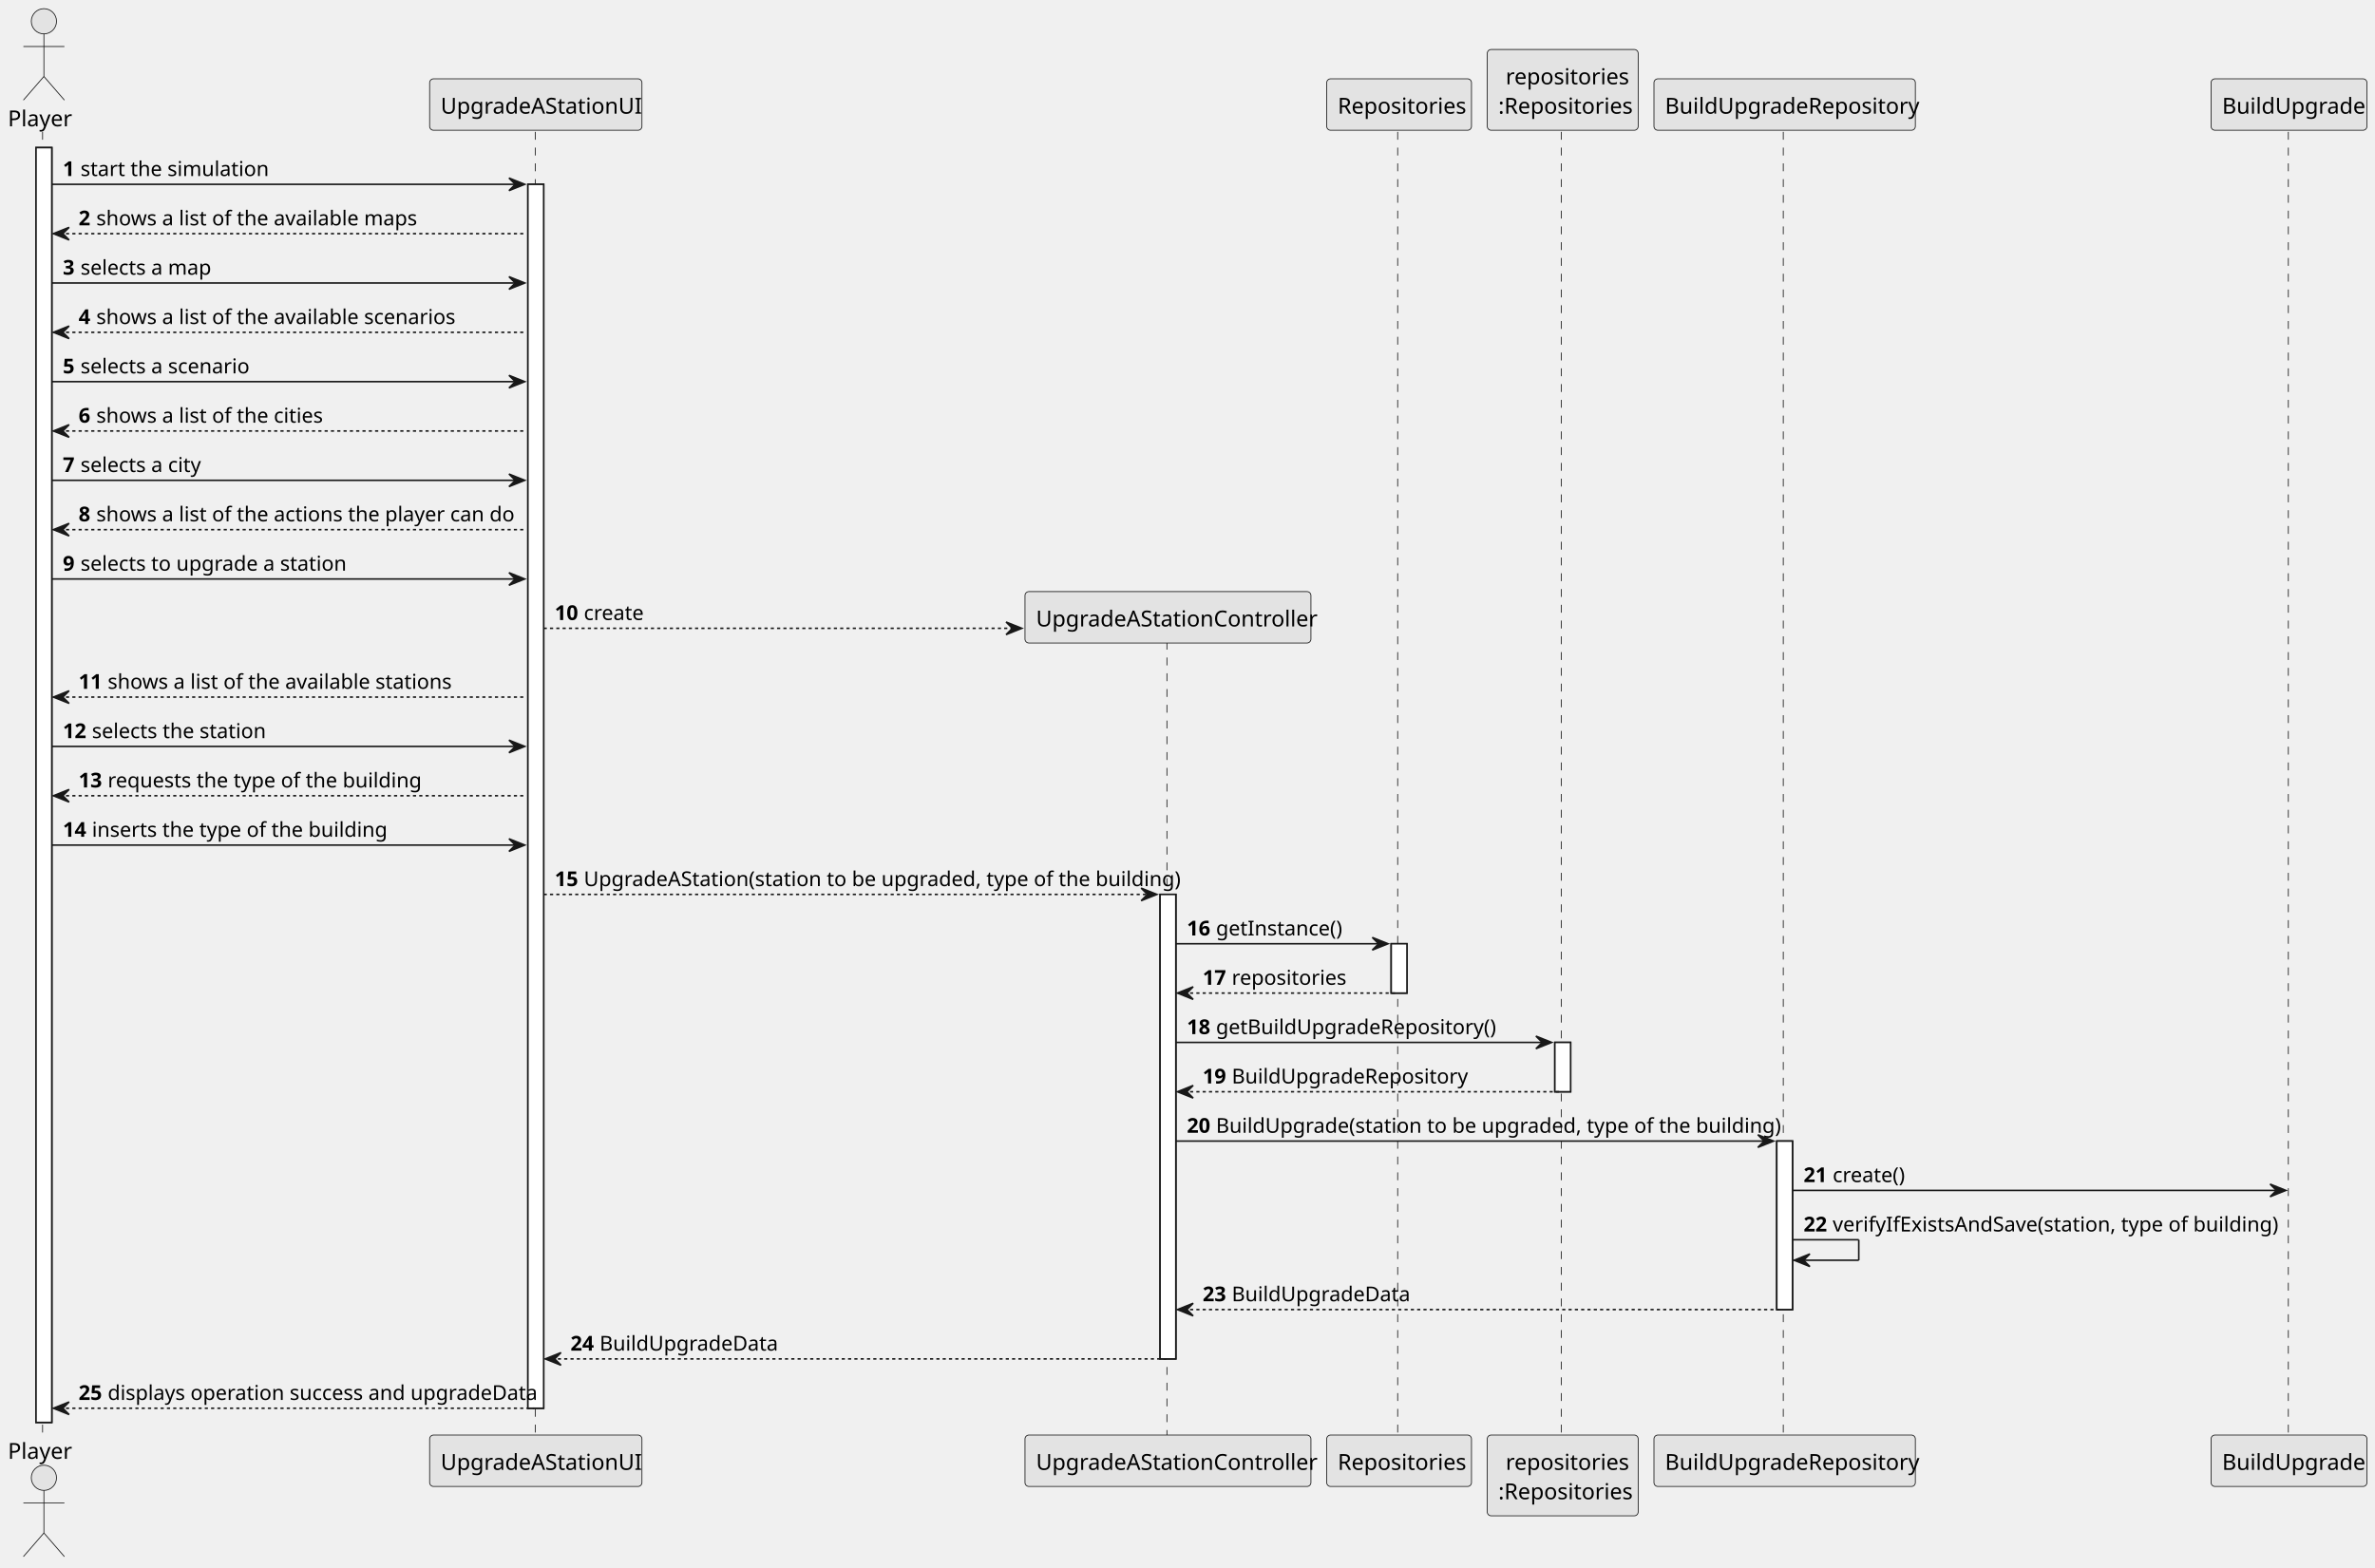
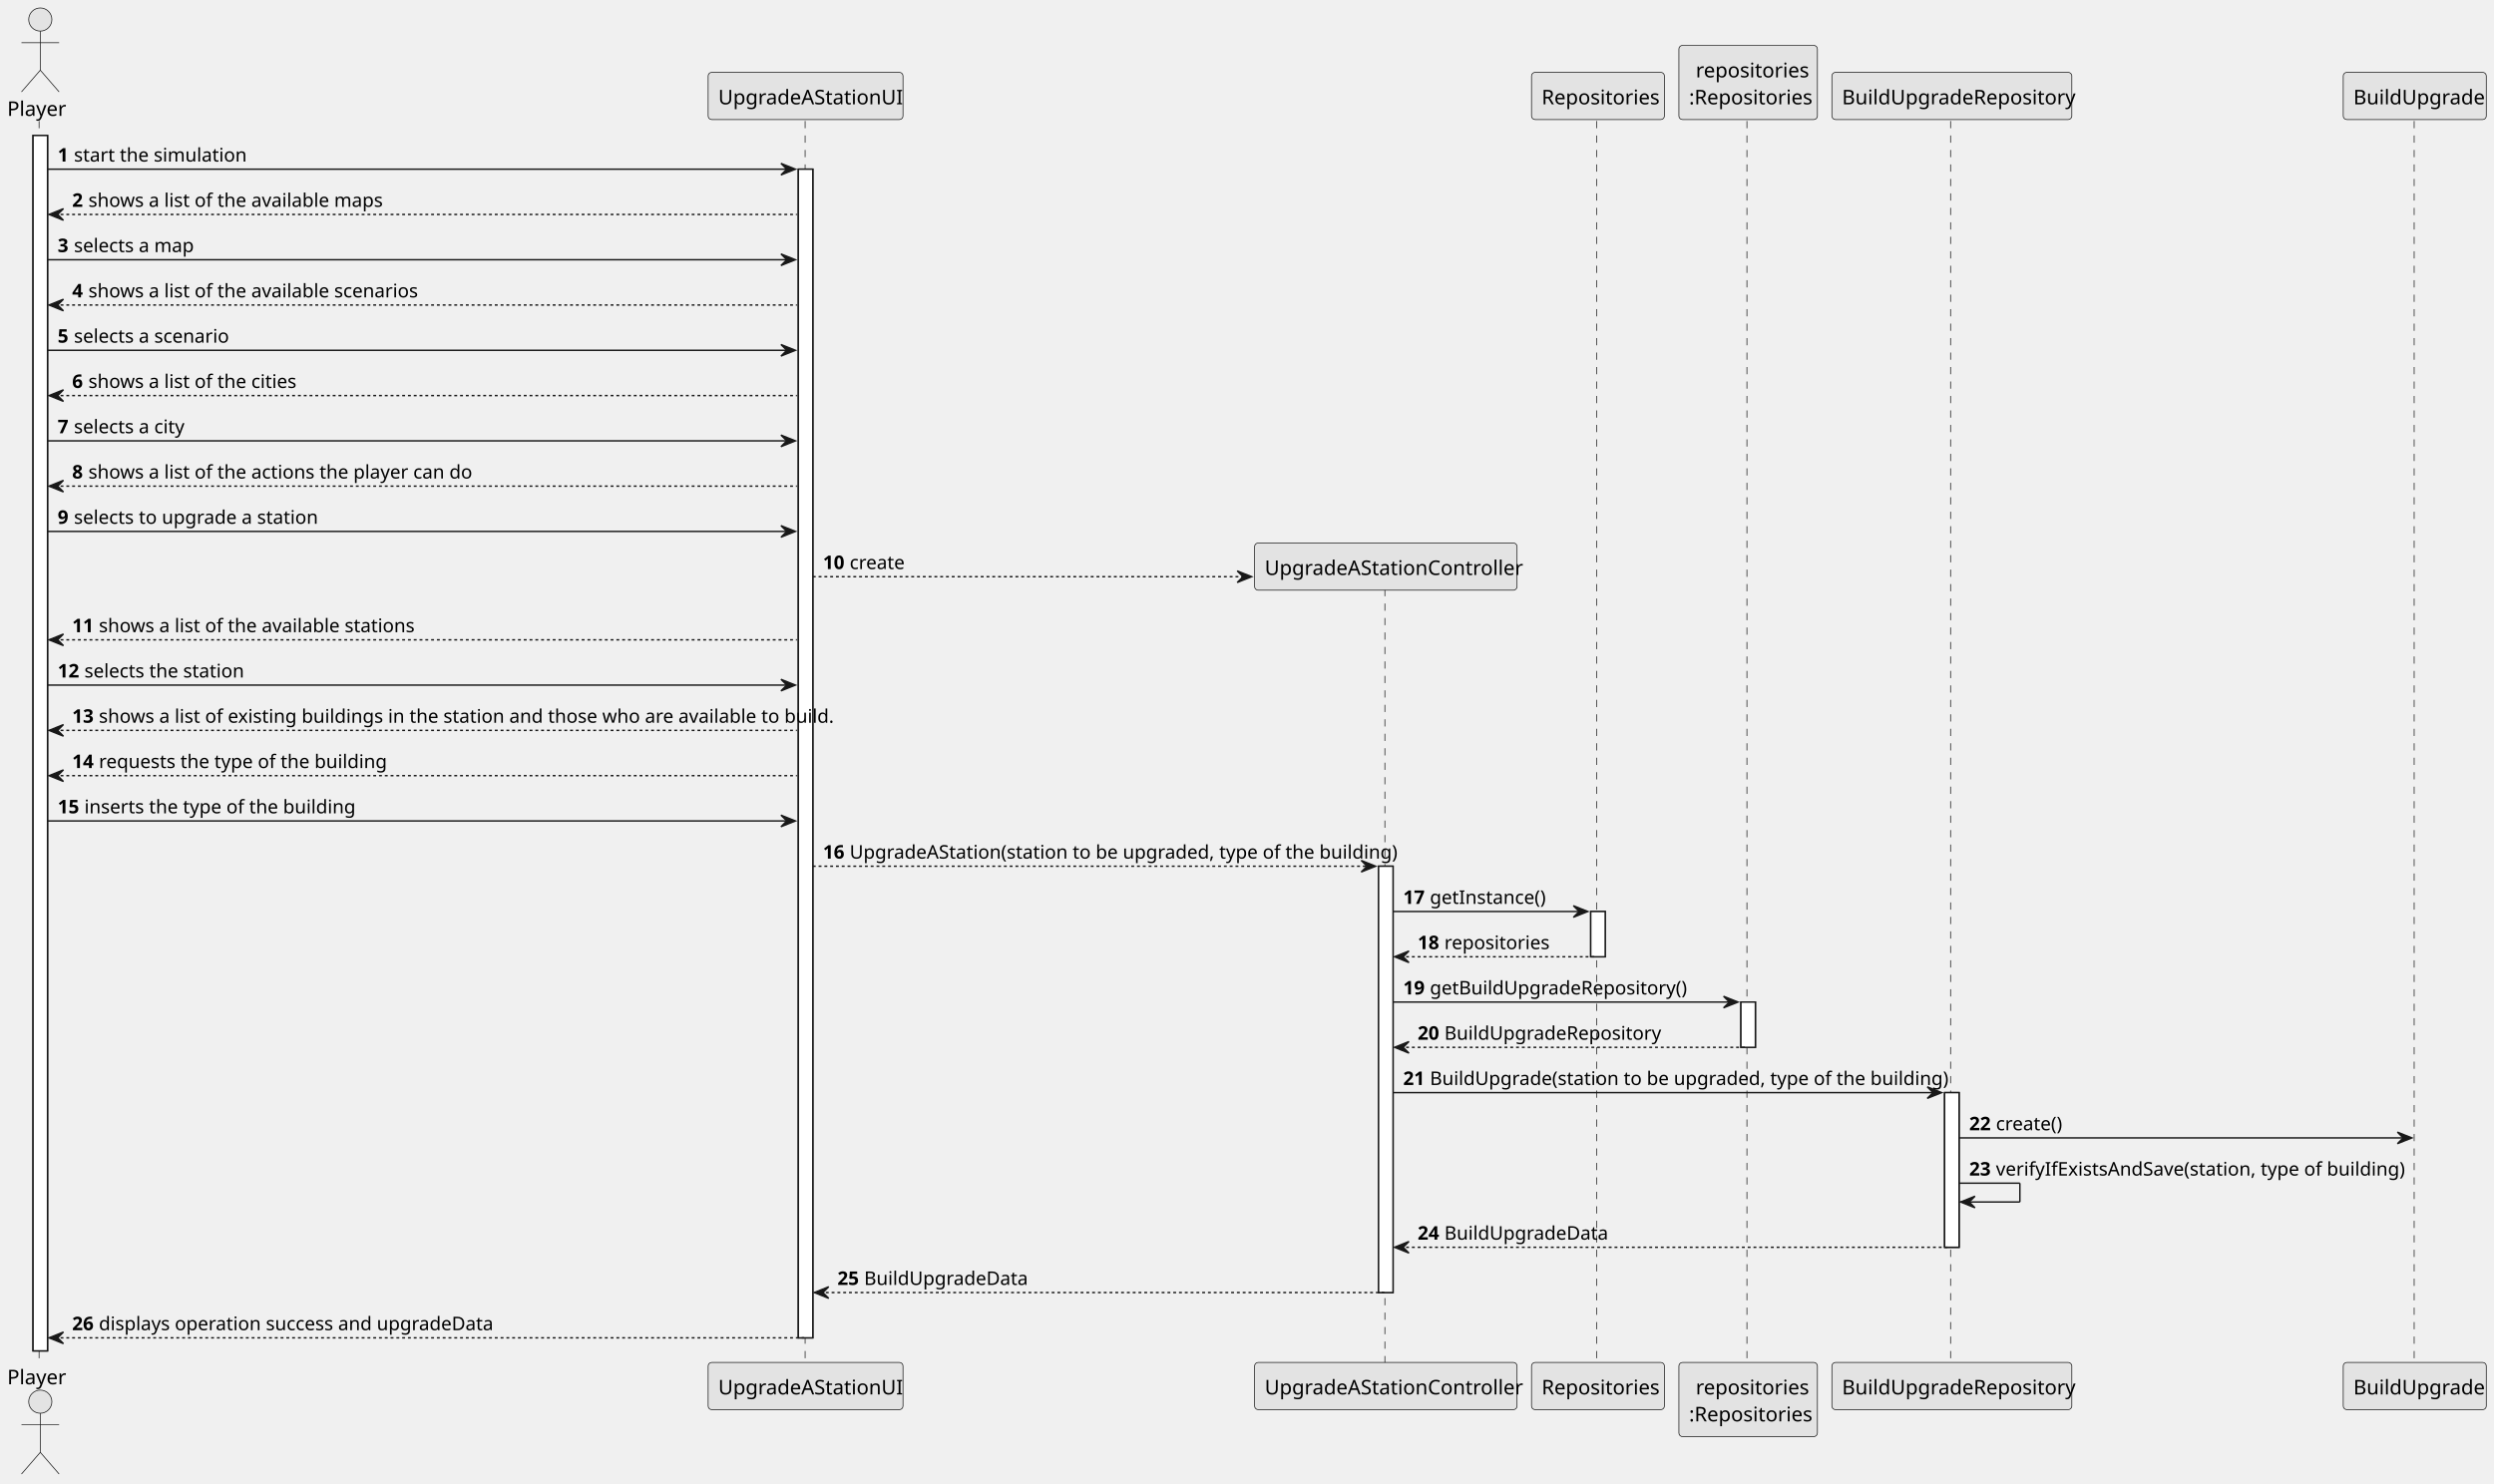
- <svg xmlns="http://www.w3.org/2000/svg" contentStyleType="text/css" height="994px" preserveAspectRatio="none" style="width:1506px;height:994px;background:#FFFFFF;" version="1.1" viewBox="0 0 1506 994" width="1506px" zoomAndPan="magnify">
+ <svg xmlns="http://www.w3.org/2000/svg" contentStyleType="text/css" height="1025px" preserveAspectRatio="none" style="width:1723px;height:1025px;background:#FFFFFF;" version="1.1" viewBox="0 0 1723 1025" width="1723px" zoomAndPan="magnify">
  <defs />
  <g>
-     <rect fill="#FFFFFF" height="808.606" style="stroke:#181818;stroke-width:1.0;" width="10" x="22.841" y="93.621" />
-     <rect fill="#FFFFFF" height="776.314" style="stroke:#181818;stroke-width:1.0;" width="10" x="334.743" y="116.912" />
-     <rect fill="#FFFFFF" height="294.619" style="stroke:#181818;stroke-width:1.0;" width="10" x="735.608" y="567.316" />
-     <rect fill="#FFFFFF" height="31.291" style="stroke:#181818;stroke-width:1.0;" width="10" x="882.173" y="598.607" />
-     <rect fill="#FFFFFF" height="31.291" style="stroke:#181818;stroke-width:1.0;" width="10" x="985.932" y="661.189" />
-     <rect fill="#FFFFFF" height="106.873" style="stroke:#181818;stroke-width:1.0;" width="10" x="1126.659" y="723.771" />
-     <line style="stroke:#181818;stroke-width:0.5;stroke-dasharray:5.0,5.0;" x1="27" x2="27" y1="83.621" y2="911.227" />
-     <line style="stroke:#181818;stroke-width:0.5;stroke-dasharray:5.0,5.0;" x1="339.429" x2="339.429" y1="83.621" y2="911.227" />
-     <line style="stroke:#181818;stroke-width:0.5;stroke-dasharray:5.0,5.0;" x1="739.95" x2="739.95" y1="407.051" y2="911.227" />
-     <line style="stroke:#181818;stroke-width:0.5;stroke-dasharray:5.0,5.0;" x1="886.267" x2="886.267" y1="83.621" y2="911.227" />
-     <line style="stroke:#181818;stroke-width:0.5;stroke-dasharray:5.0,5.0;" x1="990.08" x2="990.08" y1="83.621" y2="911.227" />
-     <line style="stroke:#181818;stroke-width:0.5;stroke-dasharray:5.0,5.0;" x1="1130.783" x2="1130.783" y1="83.621" y2="911.227" />
-     <line style="stroke:#181818;stroke-width:0.5;stroke-dasharray:5.0,5.0;" x1="1451.052" x2="1451.052" y1="83.621" y2="911.227" />
+     <rect fill="#FFFFFF" height="839.896" style="stroke:#181818;stroke-width:1.0;" width="10" x="22.841" y="93.621" />
+     <rect fill="#FFFFFF" height="807.606" style="stroke:#181818;stroke-width:1.0;" width="10" x="551.534" y="116.912" />
+     <rect fill="#FFFFFF" height="294.619" style="stroke:#181818;stroke-width:1.0;" width="10" x="952.4" y="598.607" />
+     <rect fill="#FFFFFF" height="31.291" style="stroke:#181818;stroke-width:1.0;" width="10" x="1098.965" y="629.898" />
+     <rect fill="#FFFFFF" height="31.291" style="stroke:#181818;stroke-width:1.0;" width="10" x="1202.723" y="692.481" />
+     <rect fill="#FFFFFF" height="106.873" style="stroke:#181818;stroke-width:1.0;" width="10" x="1343.45" y="755.062" />
+     <line style="stroke:#181818;stroke-width:0.5;stroke-dasharray:5.0,5.0;" x1="27" x2="27" y1="83.621" y2="942.518" />
+     <line style="stroke:#181818;stroke-width:0.5;stroke-dasharray:5.0,5.0;" x1="556.221" x2="556.221" y1="83.621" y2="942.518" />
+     <line style="stroke:#181818;stroke-width:0.5;stroke-dasharray:5.0,5.0;" x1="956.742" x2="956.742" y1="407.051" y2="942.518" />
+     <line style="stroke:#181818;stroke-width:0.5;stroke-dasharray:5.0,5.0;" x1="1103.058" x2="1103.058" y1="83.621" y2="942.518" />
+     <line style="stroke:#181818;stroke-width:0.5;stroke-dasharray:5.0,5.0;" x1="1206.872" x2="1206.872" y1="83.621" y2="942.518" />
+     <line style="stroke:#181818;stroke-width:0.5;stroke-dasharray:5.0,5.0;" x1="1347.575" x2="1347.575" y1="83.621" y2="942.518" />
+     <line style="stroke:#181818;stroke-width:0.5;stroke-dasharray:5.0,5.0;" x1="1667.844" x2="1667.844" y1="83.621" y2="942.518" />
    <text fill="#000000" font-family="sans-serif" font-size="14" lengthAdjust="spacing" textLength="39.683" x="5" y="80.107">Player</text>
    <ellipse cx="27.841" cy="13.5" fill="#E3E3E3" rx="8" ry="8" style="stroke:#181818;stroke-width:0.5;" />
    <path d="M27.841,21.5 L27.841,48.5 M14.841,29.5 L40.841,29.5 M27.841,48.5 L14.841,63.5 M27.841,48.5 L40.841,63.5 " fill="none" style="stroke:#181818;stroke-width:0.5;" />
-     <text fill="#000000" font-family="sans-serif" font-size="14" lengthAdjust="spacing" textLength="39.683" x="5" y="925.334">Player</text>
-     <ellipse cx="27.841" cy="937.348" fill="#E3E3E3" rx="8" ry="8" style="stroke:#181818;stroke-width:0.5;" />
-     <path d="M27.841,945.348 L27.841,972.348 M14.841,953.348 L40.841,953.348 M27.841,972.348 L14.841,987.348 M27.841,972.348 L40.841,987.348 " fill="none" style="stroke:#181818;stroke-width:0.5;" />
-     <rect fill="#E3E3E3" height="32.621" rx="2.5" ry="2.5" style="stroke:#181818;stroke-width:0.5;" width="134.627" x="272.429" y="50" />
-     <text fill="#000000" font-family="sans-serif" font-size="14" lengthAdjust="spacing" textLength="120.627" x="279.429" y="72.107">UpgradeAStationUI</text>
-     <rect fill="#E3E3E3" height="32.621" rx="2.5" ry="2.5" style="stroke:#181818;stroke-width:0.5;" width="134.627" x="272.429" y="910.227" />
-     <text fill="#000000" font-family="sans-serif" font-size="14" lengthAdjust="spacing" textLength="120.627" x="279.429" y="932.334">UpgradeAStationUI</text>
-     <rect fill="#E3E3E3" height="32.621" rx="2.5" ry="2.5" style="stroke:#181818;stroke-width:0.5;" width="181.316" x="649.95" y="910.227" />
-     <text fill="#000000" font-family="sans-serif" font-size="14" lengthAdjust="spacing" textLength="167.316" x="656.95" y="932.334">UpgradeAStationController</text>
-     <rect fill="#E3E3E3" height="32.621" rx="2.5" ry="2.5" style="stroke:#181818;stroke-width:0.5;" width="91.814" x="841.267" y="50" />
-     <text fill="#000000" font-family="sans-serif" font-size="14" lengthAdjust="spacing" textLength="77.814" x="848.267" y="72.107">Repositories</text>
-     <rect fill="#E3E3E3" height="32.621" rx="2.5" ry="2.5" style="stroke:#181818;stroke-width:0.5;" width="91.814" x="841.267" y="910.227" />
-     <text fill="#000000" font-family="sans-serif" font-size="14" lengthAdjust="spacing" textLength="77.814" x="848.267" y="932.334">Repositories</text>
-     <rect fill="#E3E3E3" height="51.242" rx="2.5" ry="2.5" style="stroke:#181818;stroke-width:0.5;" width="95.703" x="943.08" y="31.379" />
-     <text fill="#000000" font-family="sans-serif" font-size="14" lengthAdjust="spacing" textLength="72.365" x="954.749" y="53.486">repositories</text>
-     <text fill="#000000" font-family="sans-serif" font-size="14" lengthAdjust="spacing" textLength="81.703" x="950.08" y="72.107">:Repositories</text>
-     <rect fill="#E3E3E3" height="51.242" rx="2.5" ry="2.5" style="stroke:#181818;stroke-width:0.5;" width="95.703" x="943.08" y="910.227" />
-     <text fill="#000000" font-family="sans-serif" font-size="14" lengthAdjust="spacing" textLength="72.365" x="954.749" y="932.334">repositories</text>
-     <text fill="#000000" font-family="sans-serif" font-size="14" lengthAdjust="spacing" textLength="81.703" x="950.08" y="950.955">:Repositories</text>
-     <rect fill="#E3E3E3" height="32.621" rx="2.5" ry="2.5" style="stroke:#181818;stroke-width:0.5;" width="165.751" x="1048.783" y="50" />
-     <text fill="#000000" font-family="sans-serif" font-size="14" lengthAdjust="spacing" textLength="151.751" x="1055.783" y="72.107">BuildUpgradeRepository</text>
-     <rect fill="#E3E3E3" height="32.621" rx="2.5" ry="2.5" style="stroke:#181818;stroke-width:0.5;" width="165.751" x="1048.783" y="910.227" />
-     <text fill="#000000" font-family="sans-serif" font-size="14" lengthAdjust="spacing" textLength="151.751" x="1055.783" y="932.334">BuildUpgradeRepository</text>
-     <rect fill="#E3E3E3" height="32.621" rx="2.5" ry="2.5" style="stroke:#181818;stroke-width:0.5;" width="98.834" x="1402.052" y="50" />
-     <text fill="#000000" font-family="sans-serif" font-size="14" lengthAdjust="spacing" textLength="84.834" x="1409.052" y="72.107">BuildUpgrade</text>
-     <rect fill="#E3E3E3" height="32.621" rx="2.5" ry="2.5" style="stroke:#181818;stroke-width:0.5;" width="98.834" x="1402.052" y="910.227" />
-     <text fill="#000000" font-family="sans-serif" font-size="14" lengthAdjust="spacing" textLength="84.834" x="1409.052" y="932.334">BuildUpgrade</text>
-     <rect fill="#FFFFFF" height="808.606" style="stroke:#181818;stroke-width:1.0;" width="10" x="22.841" y="93.621" />
-     <rect fill="#FFFFFF" height="776.314" style="stroke:#181818;stroke-width:1.0;" width="10" x="334.743" y="116.912" />
-     <rect fill="#FFFFFF" height="294.619" style="stroke:#181818;stroke-width:1.0;" width="10" x="735.608" y="567.316" />
-     <rect fill="#FFFFFF" height="31.291" style="stroke:#181818;stroke-width:1.0;" width="10" x="882.173" y="598.607" />
-     <rect fill="#FFFFFF" height="31.291" style="stroke:#181818;stroke-width:1.0;" width="10" x="985.932" y="661.189" />
-     <rect fill="#FFFFFF" height="106.873" style="stroke:#181818;stroke-width:1.0;" width="10" x="1126.659" y="723.771" />
-     <polygon fill="#181818" points="322.743,112.912,332.743,116.912,322.743,120.912,326.743,116.912" style="stroke:#181818;stroke-width:1.0;" />
-     <line style="stroke:#181818;stroke-width:1.0;" x1="32.841" x2="328.743" y1="116.912" y2="116.912" />
+     <text fill="#000000" font-family="sans-serif" font-size="14" lengthAdjust="spacing" textLength="39.683" x="5" y="956.625">Player</text>
+     <ellipse cx="27.841" cy="968.639" fill="#E3E3E3" rx="8" ry="8" style="stroke:#181818;stroke-width:0.5;" />
+     <path d="M27.841,976.639 L27.841,1003.639 M14.841,984.639 L40.841,984.639 M27.841,1003.639 L14.841,1018.639 M27.841,1003.639 L40.841,1018.639 " fill="none" style="stroke:#181818;stroke-width:0.5;" />
+     <rect fill="#E3E3E3" height="32.621" rx="2.5" ry="2.5" style="stroke:#181818;stroke-width:0.5;" width="134.627" x="489.221" y="50" />
+     <text fill="#000000" font-family="sans-serif" font-size="14" lengthAdjust="spacing" textLength="120.627" x="496.221" y="72.107">UpgradeAStationUI</text>
+     <rect fill="#E3E3E3" height="32.621" rx="2.5" ry="2.5" style="stroke:#181818;stroke-width:0.5;" width="134.627" x="489.221" y="941.518" />
+     <text fill="#000000" font-family="sans-serif" font-size="14" lengthAdjust="spacing" textLength="120.627" x="496.221" y="963.625">UpgradeAStationUI</text>
+     <rect fill="#E3E3E3" height="32.621" rx="2.5" ry="2.5" style="stroke:#181818;stroke-width:0.5;" width="181.316" x="866.742" y="941.518" />
+     <text fill="#000000" font-family="sans-serif" font-size="14" lengthAdjust="spacing" textLength="167.316" x="873.742" y="963.625">UpgradeAStationController</text>
+     <rect fill="#E3E3E3" height="32.621" rx="2.5" ry="2.5" style="stroke:#181818;stroke-width:0.5;" width="91.814" x="1058.058" y="50" />
+     <text fill="#000000" font-family="sans-serif" font-size="14" lengthAdjust="spacing" textLength="77.814" x="1065.058" y="72.107">Repositories</text>
+     <rect fill="#E3E3E3" height="32.621" rx="2.5" ry="2.5" style="stroke:#181818;stroke-width:0.5;" width="91.814" x="1058.058" y="941.518" />
+     <text fill="#000000" font-family="sans-serif" font-size="14" lengthAdjust="spacing" textLength="77.814" x="1065.058" y="963.625">Repositories</text>
+     <rect fill="#E3E3E3" height="51.242" rx="2.5" ry="2.5" style="stroke:#181818;stroke-width:0.5;" width="95.703" x="1159.872" y="31.379" />
+     <text fill="#000000" font-family="sans-serif" font-size="14" lengthAdjust="spacing" textLength="72.365" x="1171.541" y="53.486">repositories</text>
+     <text fill="#000000" font-family="sans-serif" font-size="14" lengthAdjust="spacing" textLength="81.703" x="1166.872" y="72.107">:Repositories</text>
+     <rect fill="#E3E3E3" height="51.242" rx="2.5" ry="2.5" style="stroke:#181818;stroke-width:0.5;" width="95.703" x="1159.872" y="941.518" />
+     <text fill="#000000" font-family="sans-serif" font-size="14" lengthAdjust="spacing" textLength="72.365" x="1171.541" y="963.625">repositories</text>
+     <text fill="#000000" font-family="sans-serif" font-size="14" lengthAdjust="spacing" textLength="81.703" x="1166.872" y="982.246">:Repositories</text>
+     <rect fill="#E3E3E3" height="32.621" rx="2.5" ry="2.5" style="stroke:#181818;stroke-width:0.5;" width="165.751" x="1265.575" y="50" />
+     <text fill="#000000" font-family="sans-serif" font-size="14" lengthAdjust="spacing" textLength="151.751" x="1272.575" y="72.107">BuildUpgradeRepository</text>
+     <rect fill="#E3E3E3" height="32.621" rx="2.5" ry="2.5" style="stroke:#181818;stroke-width:0.5;" width="165.751" x="1265.575" y="941.518" />
+     <text fill="#000000" font-family="sans-serif" font-size="14" lengthAdjust="spacing" textLength="151.751" x="1272.575" y="963.625">BuildUpgradeRepository</text>
+     <rect fill="#E3E3E3" height="32.621" rx="2.5" ry="2.5" style="stroke:#181818;stroke-width:0.5;" width="98.834" x="1618.844" y="50" />
+     <text fill="#000000" font-family="sans-serif" font-size="14" lengthAdjust="spacing" textLength="84.834" x="1625.844" y="72.107">BuildUpgrade</text>
+     <rect fill="#E3E3E3" height="32.621" rx="2.5" ry="2.5" style="stroke:#181818;stroke-width:0.5;" width="98.834" x="1618.844" y="941.518" />
+     <text fill="#000000" font-family="sans-serif" font-size="14" lengthAdjust="spacing" textLength="84.834" x="1625.844" y="963.625">BuildUpgrade</text>
+     <rect fill="#FFFFFF" height="839.896" style="stroke:#181818;stroke-width:1.0;" width="10" x="22.841" y="93.621" />
+     <rect fill="#FFFFFF" height="807.606" style="stroke:#181818;stroke-width:1.0;" width="10" x="551.534" y="116.912" />
+     <rect fill="#FFFFFF" height="294.619" style="stroke:#181818;stroke-width:1.0;" width="10" x="952.4" y="598.607" />
+     <rect fill="#FFFFFF" height="31.291" style="stroke:#181818;stroke-width:1.0;" width="10" x="1098.965" y="629.898" />
+     <rect fill="#FFFFFF" height="31.291" style="stroke:#181818;stroke-width:1.0;" width="10" x="1202.723" y="692.481" />
+     <rect fill="#FFFFFF" height="106.873" style="stroke:#181818;stroke-width:1.0;" width="10" x="1343.45" y="755.062" />
+     <polygon fill="#181818" points="539.534,112.912,549.534,116.912,539.534,120.912,543.534,116.912" style="stroke:#181818;stroke-width:1.0;" />
+     <line style="stroke:#181818;stroke-width:1.0;" x1="32.841" x2="545.534" y1="116.912" y2="116.912" />
    <text fill="#000000" font-family="sans-serif" font-size="13" font-weight="bold" lengthAdjust="spacing" textLength="7.23" x="39.841" y="111.649">1</text>
    <text fill="#000000" font-family="sans-serif" font-size="13" lengthAdjust="spacing" textLength="109.103" x="51.071" y="111.649">start the simulation</text>
    <polygon fill="#181818" points="43.841,144.203,33.841,148.203,43.841,152.203,39.841,148.203" style="stroke:#181818;stroke-width:1.0;" />
-     <line style="stroke:#181818;stroke-width:1.0;stroke-dasharray:2.0,2.0;" x1="37.841" x2="333.743" y1="148.203" y2="148.203" />
+     <line style="stroke:#181818;stroke-width:1.0;stroke-dasharray:2.0,2.0;" x1="37.841" x2="550.534" y1="148.203" y2="148.203" />
    <text fill="#000000" font-family="sans-serif" font-size="13" font-weight="bold" lengthAdjust="spacing" textLength="7.23" x="49.841" y="142.94">2</text>
    <text fill="#000000" font-family="sans-serif" font-size="13" lengthAdjust="spacing" textLength="193.654" x="61.071" y="142.94">shows a list of the available maps</text>
-     <polygon fill="#181818" points="322.743,175.494,332.743,179.494,322.743,183.494,326.743,179.494" style="stroke:#181818;stroke-width:1.0;" />
-     <line style="stroke:#181818;stroke-width:1.0;" x1="32.841" x2="328.743" y1="179.494" y2="179.494" />
+     <polygon fill="#181818" points="539.534,175.494,549.534,179.494,539.534,183.494,543.534,179.494" style="stroke:#181818;stroke-width:1.0;" />
+     <line style="stroke:#181818;stroke-width:1.0;" x1="32.841" x2="545.534" y1="179.494" y2="179.494" />
    <text fill="#000000" font-family="sans-serif" font-size="13" font-weight="bold" lengthAdjust="spacing" textLength="7.23" x="39.841" y="174.231">3</text>
    <text fill="#000000" font-family="sans-serif" font-size="13" lengthAdjust="spacing" textLength="80.203" x="51.071" y="174.231">selects a map</text>
    <polygon fill="#181818" points="43.841,206.785,33.841,210.785,43.841,214.785,39.841,210.785" style="stroke:#181818;stroke-width:1.0;" />
-     <line style="stroke:#181818;stroke-width:1.0;stroke-dasharray:2.0,2.0;" x1="37.841" x2="333.743" y1="210.785" y2="210.785" />
+     <line style="stroke:#181818;stroke-width:1.0;stroke-dasharray:2.0,2.0;" x1="37.841" x2="550.534" y1="210.785" y2="210.785" />
    <text fill="#000000" font-family="sans-serif" font-size="13" font-weight="bold" lengthAdjust="spacing" textLength="7.23" x="49.841" y="205.523">4</text>
    <text fill="#000000" font-family="sans-serif" font-size="13" lengthAdjust="spacing" textLength="217.502" x="61.071" y="205.523">shows a list of the available scenarios</text>
-     <polygon fill="#181818" points="322.743,238.076,332.743,242.076,322.743,246.076,326.743,242.076" style="stroke:#181818;stroke-width:1.0;" />
-     <line style="stroke:#181818;stroke-width:1.0;" x1="32.841" x2="328.743" y1="242.076" y2="242.076" />
+     <polygon fill="#181818" points="539.534,238.076,549.534,242.076,539.534,246.076,543.534,242.076" style="stroke:#181818;stroke-width:1.0;" />
+     <line style="stroke:#181818;stroke-width:1.0;" x1="32.841" x2="545.534" y1="242.076" y2="242.076" />
    <text fill="#000000" font-family="sans-serif" font-size="13" font-weight="bold" lengthAdjust="spacing" textLength="7.23" x="39.841" y="236.814">5</text>
    <text fill="#000000" font-family="sans-serif" font-size="13" lengthAdjust="spacing" textLength="104.051" x="51.071" y="236.814">selects a scenario</text>
    <polygon fill="#181818" points="43.841,269.367,33.841,273.367,43.841,277.367,39.841,273.367" style="stroke:#181818;stroke-width:1.0;" />
-     <line style="stroke:#181818;stroke-width:1.0;stroke-dasharray:2.0,2.0;" x1="37.841" x2="333.743" y1="273.367" y2="273.367" />
+     <line style="stroke:#181818;stroke-width:1.0;stroke-dasharray:2.0,2.0;" x1="37.841" x2="550.534" y1="273.367" y2="273.367" />
    <text fill="#000000" font-family="sans-serif" font-size="13" font-weight="bold" lengthAdjust="spacing" textLength="7.23" x="49.841" y="268.104">6</text>
    <text fill="#000000" font-family="sans-serif" font-size="13" lengthAdjust="spacing" textLength="136.557" x="61.071" y="268.104">shows a list of the cities</text>
-     <polygon fill="#181818" points="322.743,300.658,332.743,304.658,322.743,308.658,326.743,304.658" style="stroke:#181818;stroke-width:1.0;" />
-     <line style="stroke:#181818;stroke-width:1.0;" x1="32.841" x2="328.743" y1="304.658" y2="304.658" />
+     <polygon fill="#181818" points="539.534,300.658,549.534,304.658,539.534,308.658,543.534,304.658" style="stroke:#181818;stroke-width:1.0;" />
+     <line style="stroke:#181818;stroke-width:1.0;" x1="32.841" x2="545.534" y1="304.658" y2="304.658" />
    <text fill="#000000" font-family="sans-serif" font-size="13" font-weight="bold" lengthAdjust="spacing" textLength="7.23" x="39.841" y="299.396">7</text>
    <text fill="#000000" font-family="sans-serif" font-size="13" lengthAdjust="spacing" textLength="74.414" x="51.071" y="299.396">selects a city</text>
    <polygon fill="#181818" points="43.841,331.949,33.841,335.949,43.841,339.949,39.841,335.949" style="stroke:#181818;stroke-width:1.0;" />
-     <line style="stroke:#181818;stroke-width:1.0;stroke-dasharray:2.0,2.0;" x1="37.841" x2="333.743" y1="335.949" y2="335.949" />
+     <line style="stroke:#181818;stroke-width:1.0;stroke-dasharray:2.0,2.0;" x1="37.841" x2="550.534" y1="335.949" y2="335.949" />
    <text fill="#000000" font-family="sans-serif" font-size="13" font-weight="bold" lengthAdjust="spacing" textLength="7.23" x="49.841" y="330.687">8</text>
    <text fill="#000000" font-family="sans-serif" font-size="13" lengthAdjust="spacing" textLength="251.475" x="61.071" y="330.687">shows a list of the actions the player can do</text>
-     <polygon fill="#181818" points="322.743,363.24,332.743,367.24,322.743,371.24,326.743,367.24" style="stroke:#181818;stroke-width:1.0;" />
-     <line style="stroke:#181818;stroke-width:1.0;" x1="32.841" x2="328.743" y1="367.24" y2="367.24" />
+     <polygon fill="#181818" points="539.534,363.24,549.534,367.24,539.534,371.24,543.534,367.24" style="stroke:#181818;stroke-width:1.0;" />
+     <line style="stroke:#181818;stroke-width:1.0;" x1="32.841" x2="545.534" y1="367.24" y2="367.24" />
    <text fill="#000000" font-family="sans-serif" font-size="13" font-weight="bold" lengthAdjust="spacing" textLength="7.23" x="39.841" y="361.978">9</text>
    <text fill="#000000" font-family="sans-serif" font-size="13" lengthAdjust="spacing" textLength="158.99" x="51.071" y="361.978">selects to upgrade a station</text>
-     <polygon fill="#181818" points="637.95,394.531,647.95,398.531,637.95,402.531,641.95,398.531" style="stroke:#181818;stroke-width:1.0;" />
-     <line style="stroke:#181818;stroke-width:1.0;stroke-dasharray:2.0,2.0;" x1="344.743" x2="643.95" y1="398.531" y2="398.531" />
-     <text fill="#000000" font-family="sans-serif" font-size="13" font-weight="bold" lengthAdjust="spacing" textLength="14.46" x="351.743" y="393.269">10</text>
-     <text fill="#000000" font-family="sans-serif" font-size="13" lengthAdjust="spacing" textLength="36.131" x="370.203" y="393.269">create</text>
-     <rect fill="#E3E3E3" height="32.621" rx="2.5" ry="2.5" style="stroke:#181818;stroke-width:0.5;" width="181.316" x="649.95" y="375.24" />
-     <text fill="#000000" font-family="sans-serif" font-size="14" lengthAdjust="spacing" textLength="167.316" x="656.95" y="397.348">UpgradeAStationController</text>
+     <polygon fill="#181818" points="854.742,394.531,864.742,398.531,854.742,402.531,858.742,398.531" style="stroke:#181818;stroke-width:1.0;" />
+     <line style="stroke:#181818;stroke-width:1.0;stroke-dasharray:2.0,2.0;" x1="561.534" x2="860.742" y1="398.531" y2="398.531" />
+     <text fill="#000000" font-family="sans-serif" font-size="13" font-weight="bold" lengthAdjust="spacing" textLength="14.46" x="568.534" y="393.269">10</text>
+     <text fill="#000000" font-family="sans-serif" font-size="13" lengthAdjust="spacing" textLength="36.131" x="586.994" y="393.269">create</text>
+     <rect fill="#E3E3E3" height="32.621" rx="2.5" ry="2.5" style="stroke:#181818;stroke-width:0.5;" width="181.316" x="866.742" y="375.24" />
+     <text fill="#000000" font-family="sans-serif" font-size="14" lengthAdjust="spacing" textLength="167.316" x="873.742" y="397.348">UpgradeAStationController</text>
    <polygon fill="#181818" points="43.841,438.152,33.841,442.152,43.841,446.152,39.841,442.152" style="stroke:#181818;stroke-width:1.0;" />
-     <line style="stroke:#181818;stroke-width:1.0;stroke-dasharray:2.0,2.0;" x1="37.841" x2="333.743" y1="442.152" y2="442.152" />
+     <line style="stroke:#181818;stroke-width:1.0;stroke-dasharray:2.0,2.0;" x1="37.841" x2="550.534" y1="442.152" y2="442.152" />
    <text fill="#000000" font-family="sans-serif" font-size="13" font-weight="bold" lengthAdjust="spacing" textLength="14.46" x="49.841" y="436.89">11</text>
    <text fill="#000000" font-family="sans-serif" font-size="13" lengthAdjust="spacing" textLength="206.667" x="68.301" y="436.89">shows a list of the available stations</text>
-     <polygon fill="#181818" points="322.743,469.443,332.743,473.443,322.743,477.443,326.743,473.443" style="stroke:#181818;stroke-width:1.0;" />
-     <line style="stroke:#181818;stroke-width:1.0;" x1="32.841" x2="328.743" y1="473.443" y2="473.443" />
+     <polygon fill="#181818" points="539.534,469.443,549.534,473.443,539.534,477.443,543.534,473.443" style="stroke:#181818;stroke-width:1.0;" />
+     <line style="stroke:#181818;stroke-width:1.0;" x1="32.841" x2="545.534" y1="473.443" y2="473.443" />
    <text fill="#000000" font-family="sans-serif" font-size="13" font-weight="bold" lengthAdjust="spacing" textLength="14.46" x="39.841" y="468.181">12</text>
    <text fill="#000000" font-family="sans-serif" font-size="13" lengthAdjust="spacing" textLength="104.057" x="58.301" y="468.181">selects the station</text>
    <polygon fill="#181818" points="43.841,500.734,33.841,504.734,43.841,508.734,39.841,504.734" style="stroke:#181818;stroke-width:1.0;" />
-     <line style="stroke:#181818;stroke-width:1.0;stroke-dasharray:2.0,2.0;" x1="37.841" x2="333.743" y1="504.734" y2="504.734" />
+     <line style="stroke:#181818;stroke-width:1.0;stroke-dasharray:2.0,2.0;" x1="37.841" x2="550.534" y1="504.734" y2="504.734" />
    <text fill="#000000" font-family="sans-serif" font-size="13" font-weight="bold" lengthAdjust="spacing" textLength="14.46" x="49.841" y="499.472">13</text>
-     <text fill="#000000" font-family="sans-serif" font-size="13" lengthAdjust="spacing" textLength="184.292" x="68.301" y="499.472">requests the type of the building</text>
-     <polygon fill="#181818" points="322.743,532.025,332.743,536.025,322.743,540.025,326.743,536.025" style="stroke:#181818;stroke-width:1.0;" />
-     <line style="stroke:#181818;stroke-width:1.0;" x1="32.841" x2="328.743" y1="536.025" y2="536.025" />
-     <text fill="#000000" font-family="sans-serif" font-size="13" font-weight="bold" lengthAdjust="spacing" textLength="14.46" x="39.841" y="530.763">14</text>
-     <text fill="#000000" font-family="sans-serif" font-size="13" lengthAdjust="spacing" textLength="172.72" x="58.301" y="530.763">inserts the type of the building</text>
-     <polygon fill="#181818" points="723.608,563.316,733.608,567.316,723.608,571.316,727.608,567.316" style="stroke:#181818;stroke-width:1.0;" />
-     <line style="stroke:#181818;stroke-width:1.0;stroke-dasharray:2.0,2.0;" x1="344.743" x2="729.608" y1="567.316" y2="567.316" />
-     <text fill="#000000" font-family="sans-serif" font-size="13" font-weight="bold" lengthAdjust="spacing" textLength="14.46" x="351.743" y="562.054">15</text>
-     <text fill="#000000" font-family="sans-serif" font-size="13" lengthAdjust="spacing" textLength="353.406" x="370.203" y="562.054">UpgradeAStation(station to be upgraded, type of the building)</text>
-     <polygon fill="#181818" points="870.173,594.607,880.173,598.607,870.173,602.607,874.173,598.607" style="stroke:#181818;stroke-width:1.0;" />
-     <line style="stroke:#181818;stroke-width:1.0;" x1="745.608" x2="876.173" y1="598.607" y2="598.607" />
-     <text fill="#000000" font-family="sans-serif" font-size="13" font-weight="bold" lengthAdjust="spacing" textLength="14.46" x="752.608" y="593.345">16</text>
-     <text fill="#000000" font-family="sans-serif" font-size="13" lengthAdjust="spacing" textLength="75.874" x="771.068" y="593.345">getInstance()</text>
-     <polygon fill="#181818" points="756.608,625.898,746.608,629.898,756.608,633.898,752.608,629.898" style="stroke:#181818;stroke-width:1.0;" />
-     <line style="stroke:#181818;stroke-width:1.0;stroke-dasharray:2.0,2.0;" x1="750.608" x2="886.173" y1="629.898" y2="629.898" />
-     <text fill="#000000" font-family="sans-serif" font-size="13" font-weight="bold" lengthAdjust="spacing" textLength="14.46" x="762.608" y="624.636">17</text>
-     <text fill="#000000" font-family="sans-serif" font-size="13" lengthAdjust="spacing" textLength="67.196" x="781.068" y="624.636">repositories</text>
-     <polygon fill="#181818" points="973.932,657.189,983.932,661.189,973.932,665.189,977.932,661.189" style="stroke:#181818;stroke-width:1.0;" />
-     <line style="stroke:#181818;stroke-width:1.0;" x1="745.608" x2="979.932" y1="661.189" y2="661.189" />
-     <text fill="#000000" font-family="sans-serif" font-size="13" font-weight="bold" lengthAdjust="spacing" textLength="14.46" x="752.608" y="655.927">18</text>
-     <text fill="#000000" font-family="sans-serif" font-size="13" lengthAdjust="spacing" textLength="167.642" x="771.068" y="655.927">getBuildUpgradeRepository()</text>
-     <polygon fill="#181818" points="756.608,688.481,746.608,692.481,756.608,696.481,752.608,692.481" style="stroke:#181818;stroke-width:1.0;" />
-     <line style="stroke:#181818;stroke-width:1.0;stroke-dasharray:2.0,2.0;" x1="750.608" x2="989.932" y1="692.481" y2="692.481" />
-     <text fill="#000000" font-family="sans-serif" font-size="13" font-weight="bold" lengthAdjust="spacing" textLength="14.46" x="762.608" y="687.218">19</text>
-     <text fill="#000000" font-family="sans-serif" font-size="13" lengthAdjust="spacing" textLength="140.912" x="781.068" y="687.218">BuildUpgradeRepository</text>
-     <polygon fill="#181818" points="1114.659,719.771,1124.659,723.771,1114.659,727.771,1118.659,723.771" style="stroke:#181818;stroke-width:1.0;" />
-     <line style="stroke:#181818;stroke-width:1.0;" x1="745.608" x2="1120.659" y1="723.771" y2="723.771" />
-     <text fill="#000000" font-family="sans-serif" font-size="13" font-weight="bold" lengthAdjust="spacing" textLength="14.46" x="752.608" y="718.509">20</text>
-     <text fill="#000000" font-family="sans-serif" font-size="13" lengthAdjust="spacing" textLength="333.169" x="771.068" y="718.509">BuildUpgrade(station to be upgraded, type of the building)</text>
-     <polygon fill="#181818" points="1439.469,751.062,1449.469,755.062,1439.469,759.062,1443.469,755.062" style="stroke:#181818;stroke-width:1.0;" />
-     <line style="stroke:#181818;stroke-width:1.0;" x1="1136.659" x2="1445.469" y1="755.062" y2="755.062" />
-     <text fill="#000000" font-family="sans-serif" font-size="13" font-weight="bold" lengthAdjust="spacing" textLength="14.46" x="1143.659" y="749.8">21</text>
-     <text fill="#000000" font-family="sans-serif" font-size="13" lengthAdjust="spacing" textLength="44.789" x="1162.119" y="749.8">create()</text>
-     <line style="stroke:#181818;stroke-width:1.0;" x1="1136.659" x2="1178.659" y1="786.354" y2="786.354" />
-     <line style="stroke:#181818;stroke-width:1.0;" x1="1178.659" x2="1178.659" y1="786.354" y2="799.354" />
-     <line style="stroke:#181818;stroke-width:1.0;" x1="1137.659" x2="1178.659" y1="799.354" y2="799.354" />
-     <polygon fill="#181818" points="1147.659,795.354,1137.659,799.354,1147.659,803.354,1143.659,799.354" style="stroke:#181818;stroke-width:1.0;" />
-     <text fill="#000000" font-family="sans-serif" font-size="13" font-weight="bold" lengthAdjust="spacing" textLength="14.46" x="1143.659" y="781.091">22</text>
-     <text fill="#000000" font-family="sans-serif" font-size="13" lengthAdjust="spacing" textLength="267.351" x="1162.119" y="781.091">verifyIfExistsAndSave(station, type of building)</text>
-     <polygon fill="#181818" points="756.608,826.644,746.608,830.644,756.608,834.644,752.608,830.644" style="stroke:#181818;stroke-width:1.0;" />
-     <line style="stroke:#181818;stroke-width:1.0;stroke-dasharray:2.0,2.0;" x1="750.608" x2="1130.659" y1="830.644" y2="830.644" />
-     <text fill="#000000" font-family="sans-serif" font-size="13" font-weight="bold" lengthAdjust="spacing" textLength="14.46" x="762.608" y="825.382">23</text>
-     <text fill="#000000" font-family="sans-serif" font-size="13" lengthAdjust="spacing" textLength="106.234" x="781.068" y="825.382">BuildUpgradeData</text>
-     <polygon fill="#181818" points="355.743,857.936,345.743,861.936,355.743,865.936,351.743,861.936" style="stroke:#181818;stroke-width:1.0;" />
-     <line style="stroke:#181818;stroke-width:1.0;stroke-dasharray:2.0,2.0;" x1="349.743" x2="739.608" y1="861.936" y2="861.936" />
-     <text fill="#000000" font-family="sans-serif" font-size="13" font-weight="bold" lengthAdjust="spacing" textLength="14.46" x="361.743" y="856.673">24</text>
-     <text fill="#000000" font-family="sans-serif" font-size="13" lengthAdjust="spacing" textLength="106.234" x="380.203" y="856.673">BuildUpgradeData</text>
-     <polygon fill="#181818" points="43.841,889.227,33.841,893.227,43.841,897.227,39.841,893.227" style="stroke:#181818;stroke-width:1.0;" />
-     <line style="stroke:#181818;stroke-width:1.0;stroke-dasharray:2.0,2.0;" x1="37.841" x2="338.743" y1="893.227" y2="893.227" />
-     <text fill="#000000" font-family="sans-serif" font-size="13" font-weight="bold" lengthAdjust="spacing" textLength="14.46" x="49.841" y="887.964">25</text>
-     <text fill="#000000" font-family="sans-serif" font-size="13" lengthAdjust="spacing" textLength="259.441" x="68.301" y="887.964">displays operation success and upgradeData</text>
+     <text fill="#000000" font-family="sans-serif" font-size="13" lengthAdjust="spacing" textLength="476.233" x="68.301" y="499.472">shows a list of existing buildings in the station and those who are available to build.</text>
+     <polygon fill="#181818" points="43.841,532.025,33.841,536.025,43.841,540.025,39.841,536.025" style="stroke:#181818;stroke-width:1.0;" />
+     <line style="stroke:#181818;stroke-width:1.0;stroke-dasharray:2.0,2.0;" x1="37.841" x2="550.534" y1="536.025" y2="536.025" />
+     <text fill="#000000" font-family="sans-serif" font-size="13" font-weight="bold" lengthAdjust="spacing" textLength="14.46" x="49.841" y="530.763">14</text>
+     <text fill="#000000" font-family="sans-serif" font-size="13" lengthAdjust="spacing" textLength="184.292" x="68.301" y="530.763">requests the type of the building</text>
+     <polygon fill="#181818" points="539.534,563.316,549.534,567.316,539.534,571.316,543.534,567.316" style="stroke:#181818;stroke-width:1.0;" />
+     <line style="stroke:#181818;stroke-width:1.0;" x1="32.841" x2="545.534" y1="567.316" y2="567.316" />
+     <text fill="#000000" font-family="sans-serif" font-size="13" font-weight="bold" lengthAdjust="spacing" textLength="14.46" x="39.841" y="562.054">15</text>
+     <text fill="#000000" font-family="sans-serif" font-size="13" lengthAdjust="spacing" textLength="172.72" x="58.301" y="562.054">inserts the type of the building</text>
+     <polygon fill="#181818" points="940.4,594.607,950.4,598.607,940.4,602.607,944.4,598.607" style="stroke:#181818;stroke-width:1.0;" />
+     <line style="stroke:#181818;stroke-width:1.0;stroke-dasharray:2.0,2.0;" x1="561.534" x2="946.4" y1="598.607" y2="598.607" />
+     <text fill="#000000" font-family="sans-serif" font-size="13" font-weight="bold" lengthAdjust="spacing" textLength="14.46" x="568.534" y="593.345">16</text>
+     <text fill="#000000" font-family="sans-serif" font-size="13" lengthAdjust="spacing" textLength="353.406" x="586.994" y="593.345">UpgradeAStation(station to be upgraded, type of the building)</text>
+     <polygon fill="#181818" points="1086.965,625.898,1096.965,629.898,1086.965,633.898,1090.965,629.898" style="stroke:#181818;stroke-width:1.0;" />
+     <line style="stroke:#181818;stroke-width:1.0;" x1="962.4" x2="1092.965" y1="629.898" y2="629.898" />
+     <text fill="#000000" font-family="sans-serif" font-size="13" font-weight="bold" lengthAdjust="spacing" textLength="14.46" x="969.4" y="624.636">17</text>
+     <text fill="#000000" font-family="sans-serif" font-size="13" lengthAdjust="spacing" textLength="75.874" x="987.86" y="624.636">getInstance()</text>
+     <polygon fill="#181818" points="973.4,657.189,963.4,661.189,973.4,665.189,969.4,661.189" style="stroke:#181818;stroke-width:1.0;" />
+     <line style="stroke:#181818;stroke-width:1.0;stroke-dasharray:2.0,2.0;" x1="967.4" x2="1102.965" y1="661.189" y2="661.189" />
+     <text fill="#000000" font-family="sans-serif" font-size="13" font-weight="bold" lengthAdjust="spacing" textLength="14.46" x="979.4" y="655.927">18</text>
+     <text fill="#000000" font-family="sans-serif" font-size="13" lengthAdjust="spacing" textLength="67.196" x="997.86" y="655.927">repositories</text>
+     <polygon fill="#181818" points="1190.723,688.481,1200.723,692.481,1190.723,696.481,1194.723,692.481" style="stroke:#181818;stroke-width:1.0;" />
+     <line style="stroke:#181818;stroke-width:1.0;" x1="962.4" x2="1196.723" y1="692.481" y2="692.481" />
+     <text fill="#000000" font-family="sans-serif" font-size="13" font-weight="bold" lengthAdjust="spacing" textLength="14.46" x="969.4" y="687.218">19</text>
+     <text fill="#000000" font-family="sans-serif" font-size="13" lengthAdjust="spacing" textLength="167.642" x="987.86" y="687.218">getBuildUpgradeRepository()</text>
+     <polygon fill="#181818" points="973.4,719.771,963.4,723.771,973.4,727.771,969.4,723.771" style="stroke:#181818;stroke-width:1.0;" />
+     <line style="stroke:#181818;stroke-width:1.0;stroke-dasharray:2.0,2.0;" x1="967.4" x2="1206.723" y1="723.771" y2="723.771" />
+     <text fill="#000000" font-family="sans-serif" font-size="13" font-weight="bold" lengthAdjust="spacing" textLength="14.46" x="979.4" y="718.509">20</text>
+     <text fill="#000000" font-family="sans-serif" font-size="13" lengthAdjust="spacing" textLength="140.912" x="997.86" y="718.509">BuildUpgradeRepository</text>
+     <polygon fill="#181818" points="1331.45,751.062,1341.45,755.062,1331.45,759.062,1335.45,755.062" style="stroke:#181818;stroke-width:1.0;" />
+     <line style="stroke:#181818;stroke-width:1.0;" x1="962.4" x2="1337.45" y1="755.062" y2="755.062" />
+     <text fill="#000000" font-family="sans-serif" font-size="13" font-weight="bold" lengthAdjust="spacing" textLength="14.46" x="969.4" y="749.8">21</text>
+     <text fill="#000000" font-family="sans-serif" font-size="13" lengthAdjust="spacing" textLength="333.169" x="987.86" y="749.8">BuildUpgrade(station to be upgraded, type of the building)</text>
+     <polygon fill="#181818" points="1656.261,782.354,1666.261,786.354,1656.261,790.354,1660.261,786.354" style="stroke:#181818;stroke-width:1.0;" />
+     <line style="stroke:#181818;stroke-width:1.0;" x1="1353.45" x2="1662.261" y1="786.354" y2="786.354" />
+     <text fill="#000000" font-family="sans-serif" font-size="13" font-weight="bold" lengthAdjust="spacing" textLength="14.46" x="1360.45" y="781.091">22</text>
+     <text fill="#000000" font-family="sans-serif" font-size="13" lengthAdjust="spacing" textLength="44.789" x="1378.91" y="781.091">create()</text>
+     <line style="stroke:#181818;stroke-width:1.0;" x1="1353.45" x2="1395.45" y1="817.644" y2="817.644" />
+     <line style="stroke:#181818;stroke-width:1.0;" x1="1395.45" x2="1395.45" y1="817.644" y2="830.644" />
+     <line style="stroke:#181818;stroke-width:1.0;" x1="1354.45" x2="1395.45" y1="830.644" y2="830.644" />
+     <polygon fill="#181818" points="1364.45,826.644,1354.45,830.644,1364.45,834.644,1360.45,830.644" style="stroke:#181818;stroke-width:1.0;" />
+     <text fill="#000000" font-family="sans-serif" font-size="13" font-weight="bold" lengthAdjust="spacing" textLength="14.46" x="1360.45" y="812.382">23</text>
+     <text fill="#000000" font-family="sans-serif" font-size="13" lengthAdjust="spacing" textLength="267.351" x="1378.91" y="812.382">verifyIfExistsAndSave(station, type of building)</text>
+     <polygon fill="#181818" points="973.4,857.936,963.4,861.936,973.4,865.936,969.4,861.936" style="stroke:#181818;stroke-width:1.0;" />
+     <line style="stroke:#181818;stroke-width:1.0;stroke-dasharray:2.0,2.0;" x1="967.4" x2="1347.45" y1="861.936" y2="861.936" />
+     <text fill="#000000" font-family="sans-serif" font-size="13" font-weight="bold" lengthAdjust="spacing" textLength="14.46" x="979.4" y="856.673">24</text>
+     <text fill="#000000" font-family="sans-serif" font-size="13" lengthAdjust="spacing" textLength="106.234" x="997.86" y="856.673">BuildUpgradeData</text>
+     <polygon fill="#181818" points="572.534,889.227,562.534,893.227,572.534,897.227,568.534,893.227" style="stroke:#181818;stroke-width:1.0;" />
+     <line style="stroke:#181818;stroke-width:1.0;stroke-dasharray:2.0,2.0;" x1="566.534" x2="956.4" y1="893.227" y2="893.227" />
+     <text fill="#000000" font-family="sans-serif" font-size="13" font-weight="bold" lengthAdjust="spacing" textLength="14.46" x="578.534" y="887.964">25</text>
+     <text fill="#000000" font-family="sans-serif" font-size="13" lengthAdjust="spacing" textLength="106.234" x="596.994" y="887.964">BuildUpgradeData</text>
+     <polygon fill="#181818" points="43.841,920.518,33.841,924.518,43.841,928.518,39.841,924.518" style="stroke:#181818;stroke-width:1.0;" />
+     <line style="stroke:#181818;stroke-width:1.0;stroke-dasharray:2.0,2.0;" x1="37.841" x2="555.534" y1="924.518" y2="924.518" />
+     <text fill="#000000" font-family="sans-serif" font-size="13" font-weight="bold" lengthAdjust="spacing" textLength="14.46" x="49.841" y="919.255">26</text>
+     <text fill="#000000" font-family="sans-serif" font-size="13" lengthAdjust="spacing" textLength="259.441" x="68.301" y="919.255">displays operation success and upgradeData</text>
  </g>
</svg>
